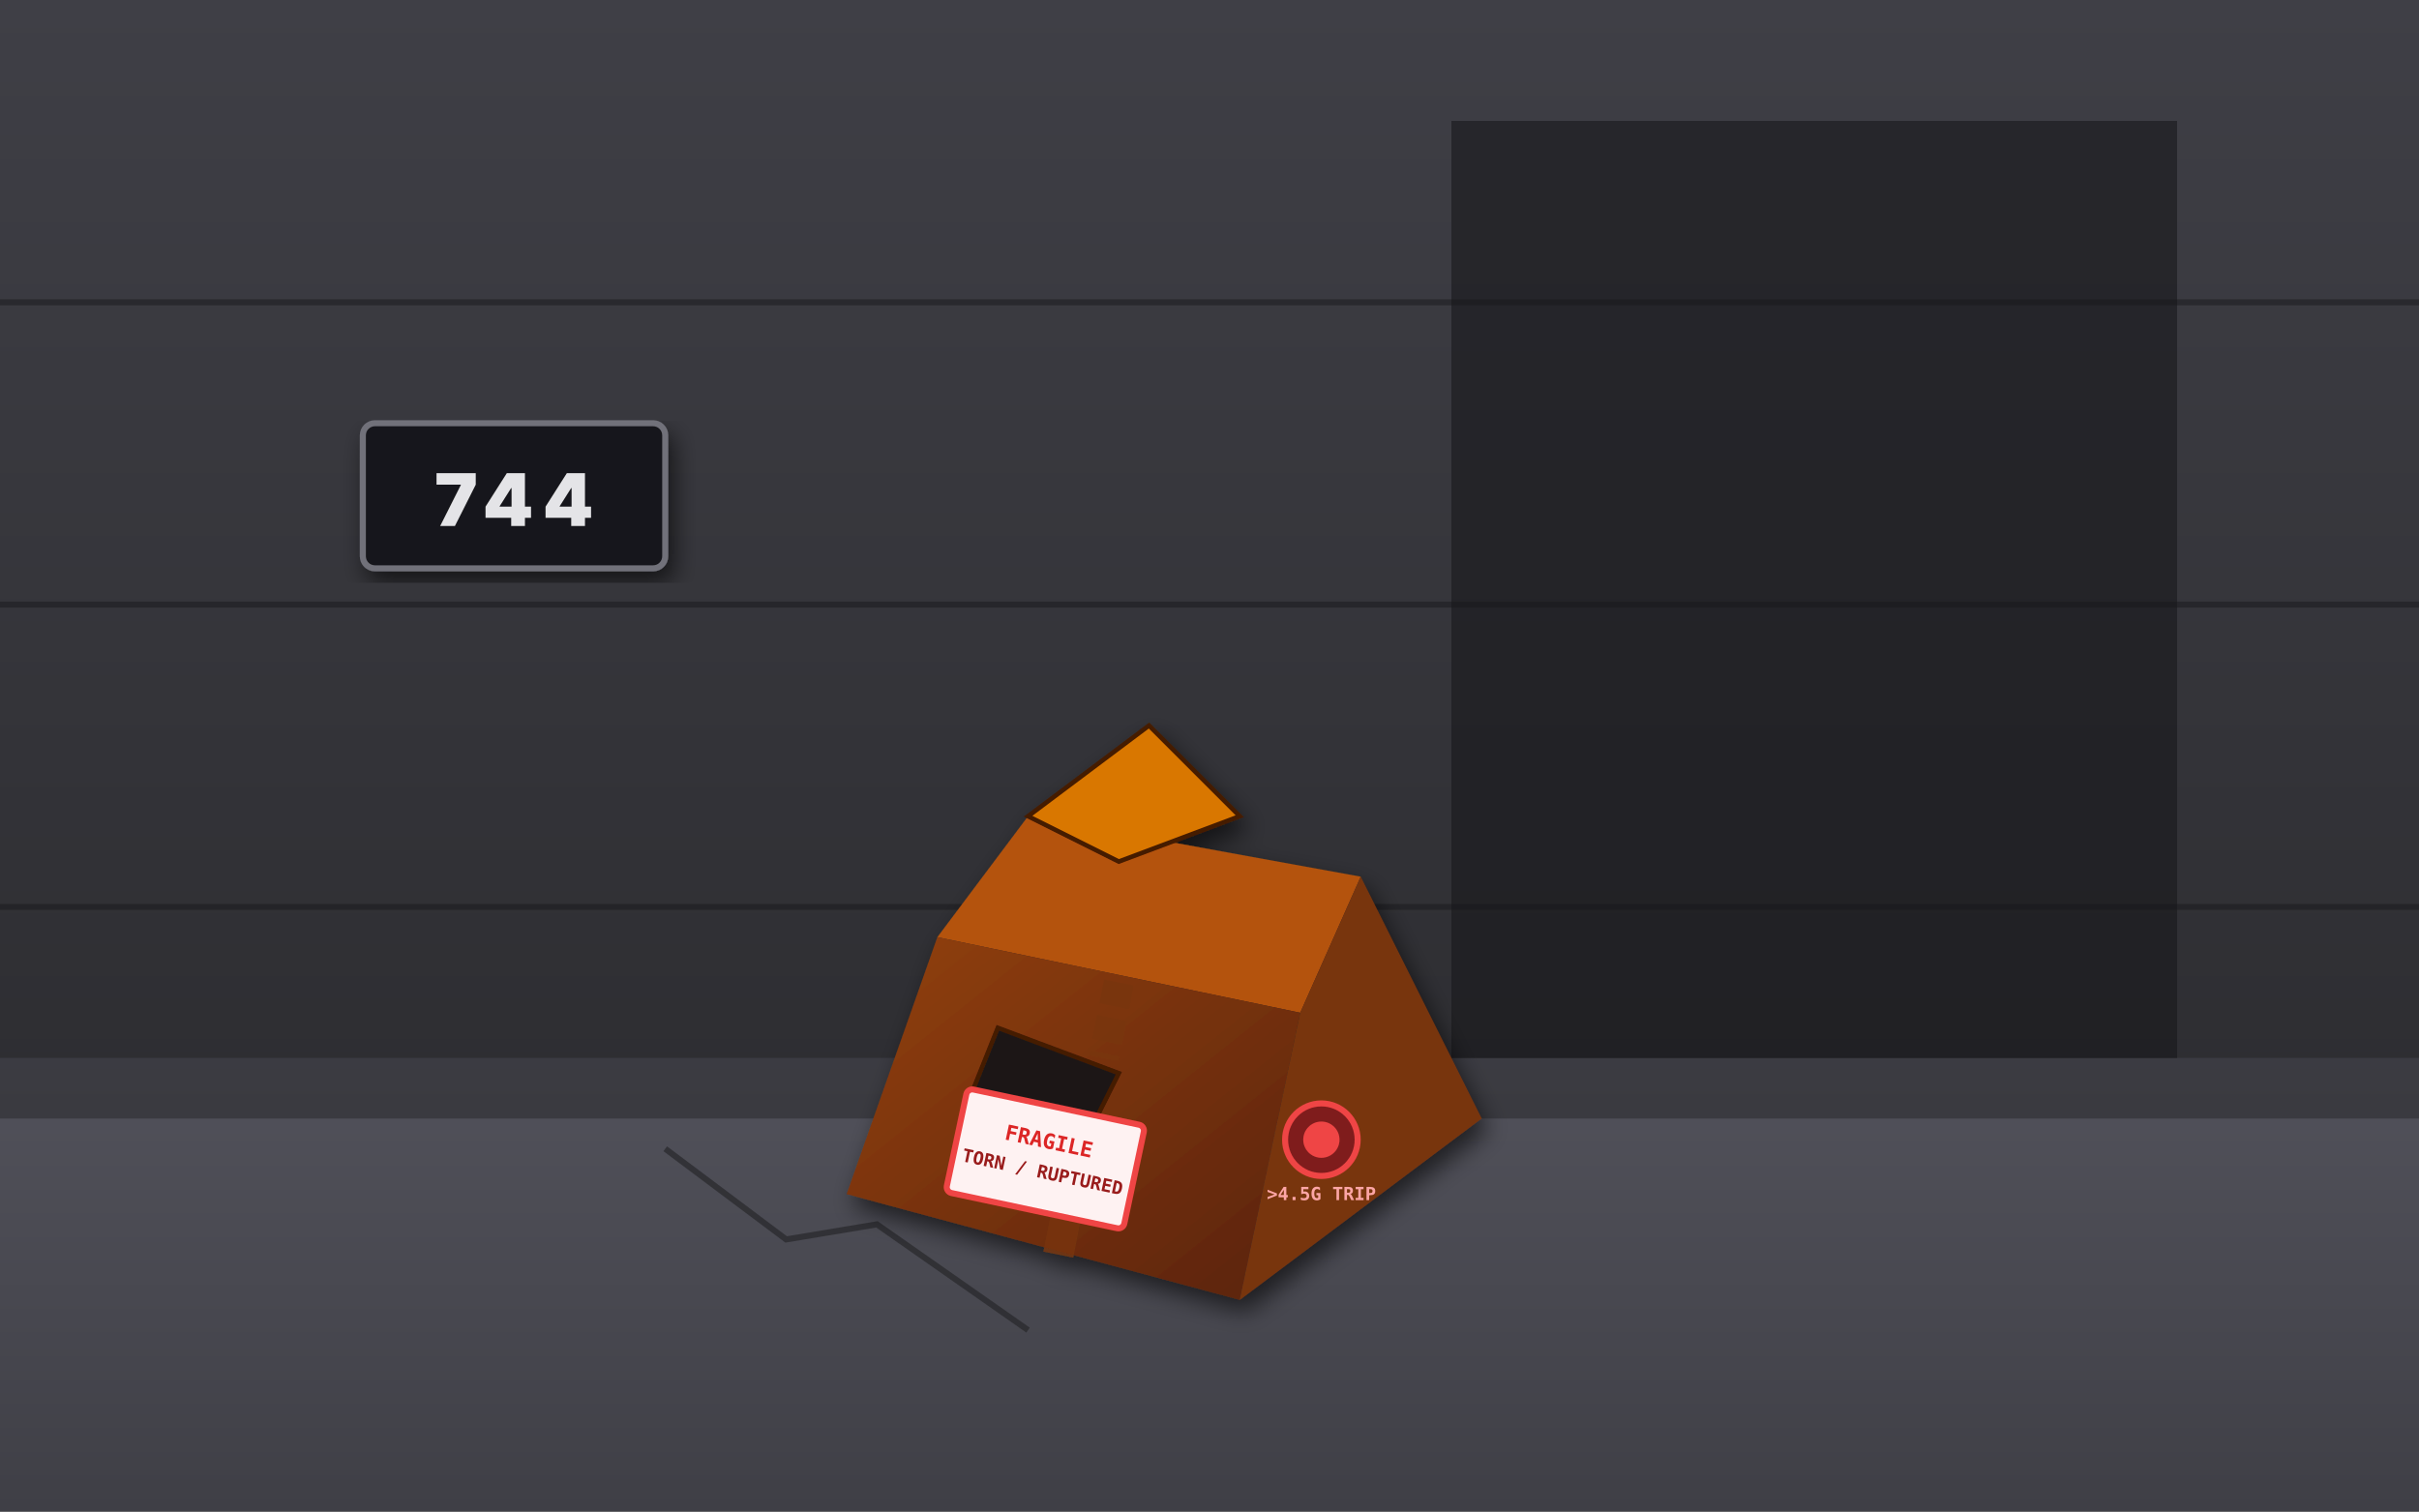
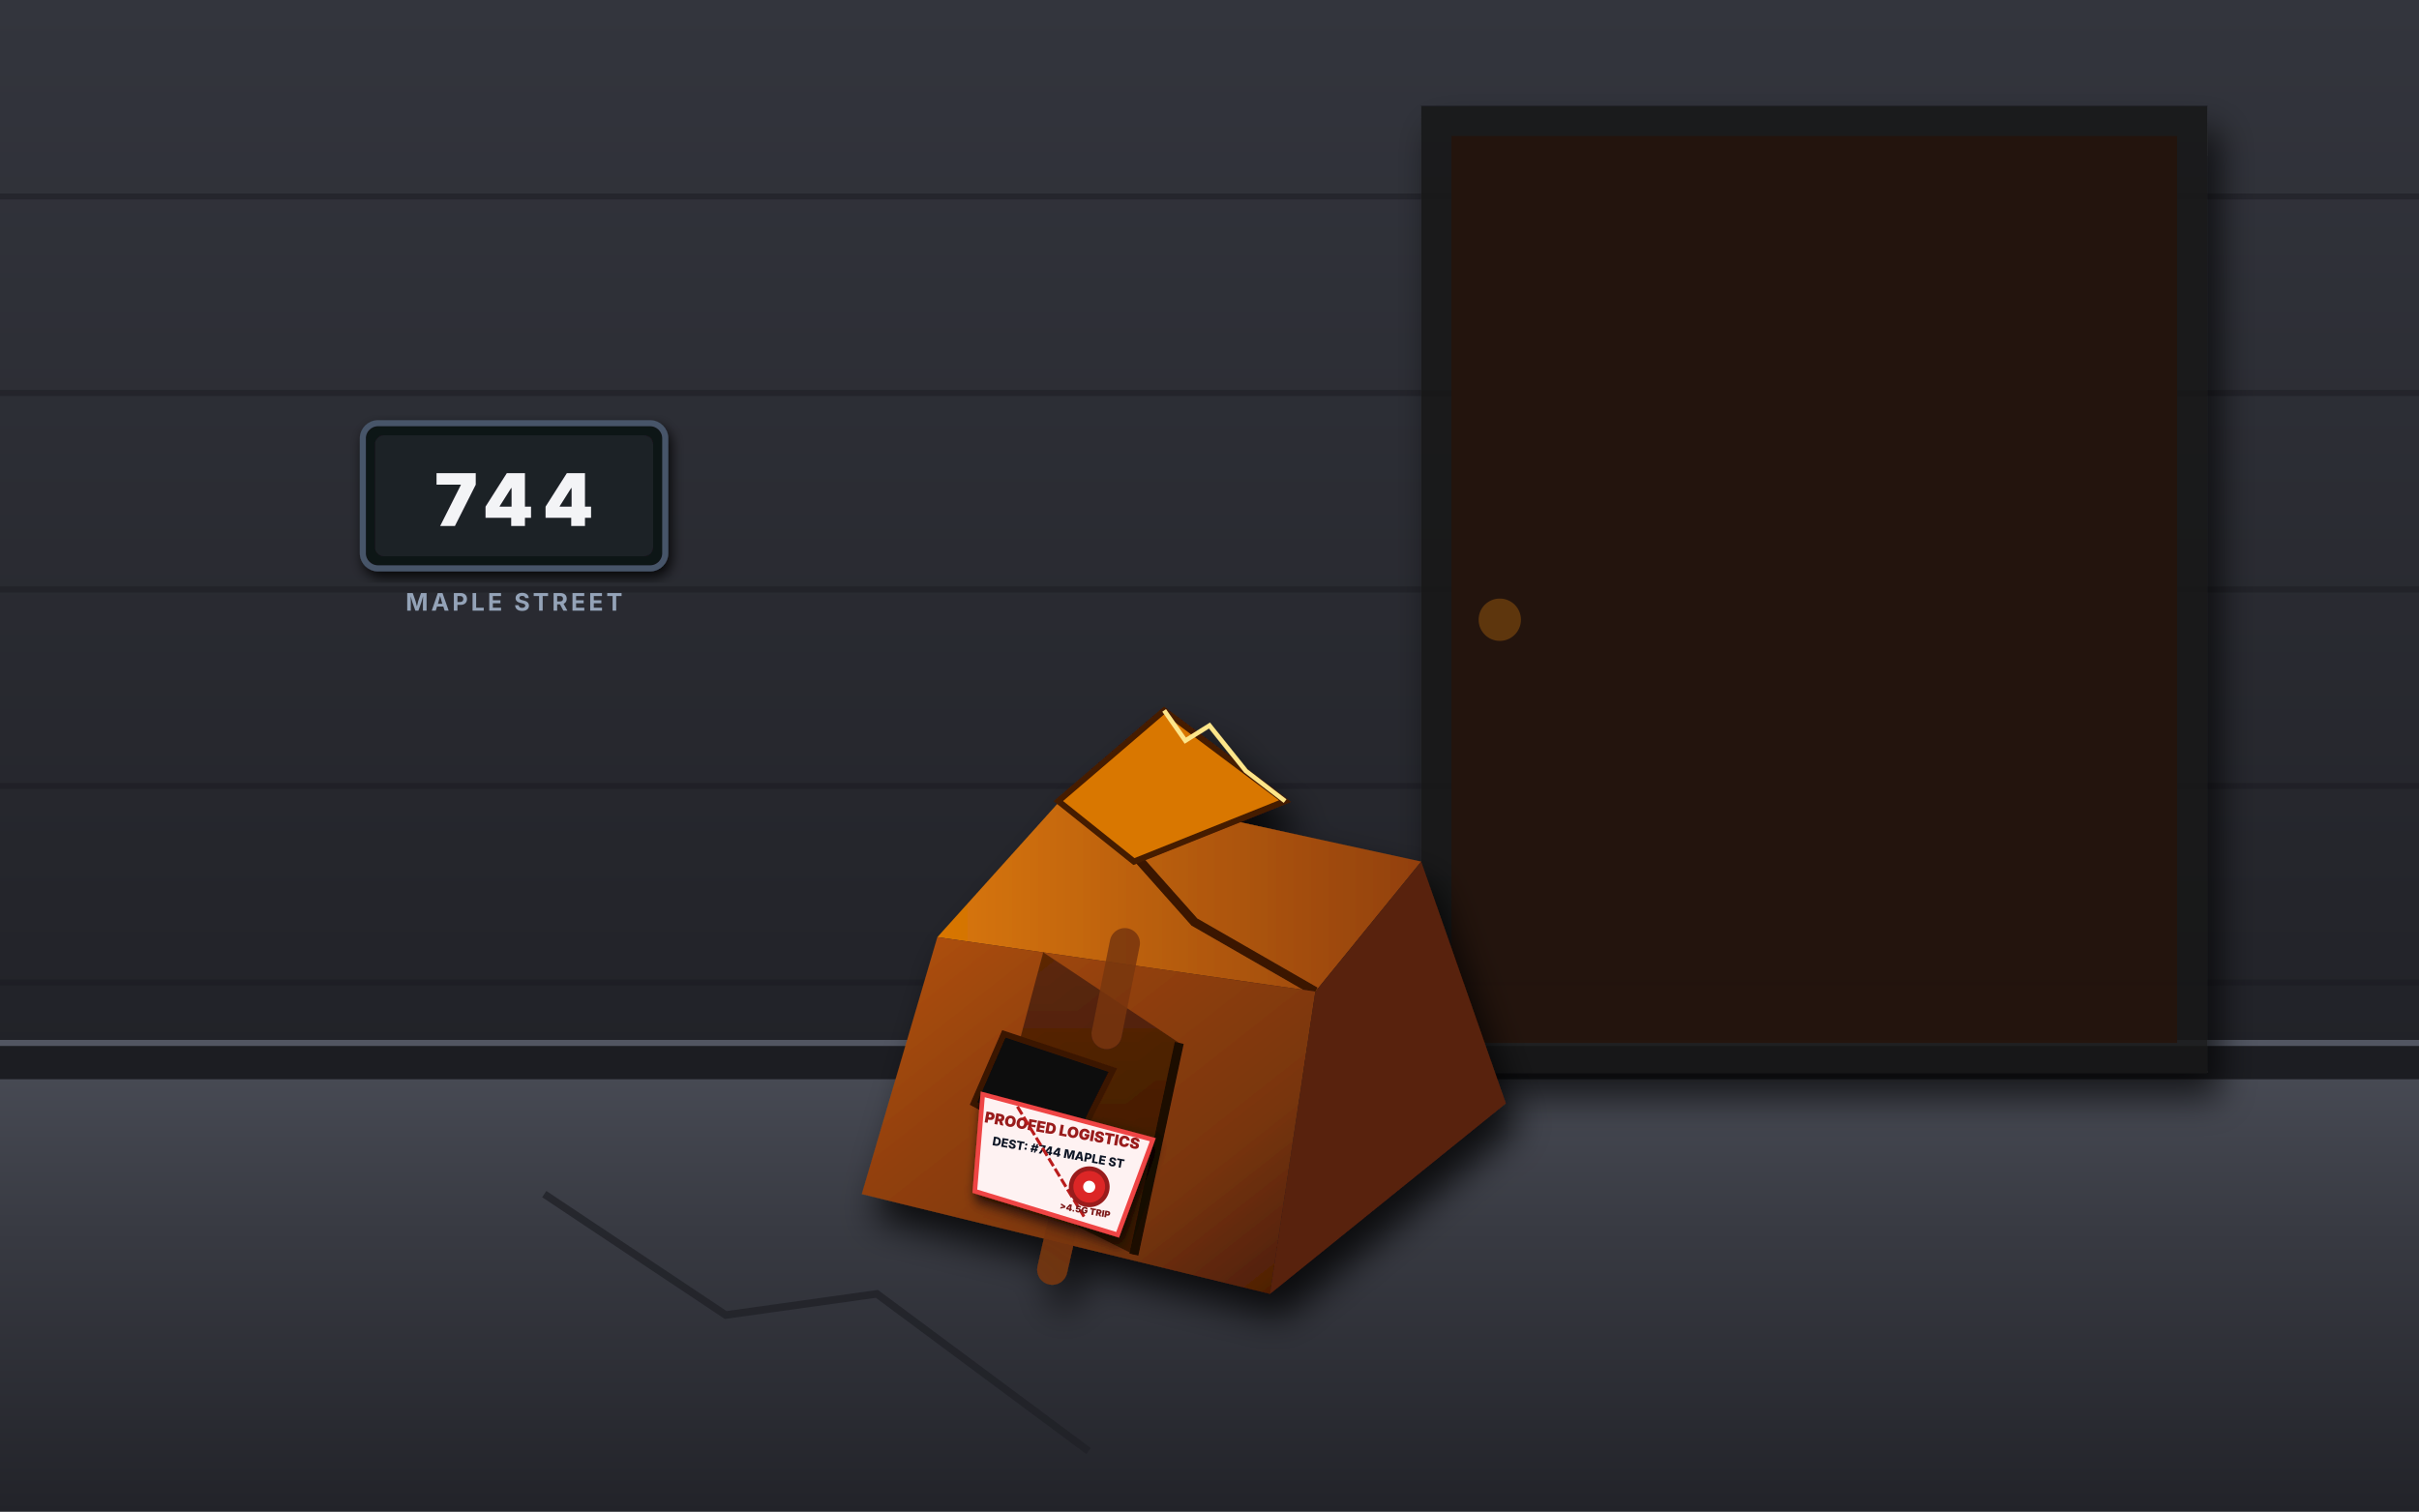
<svg xmlns="http://www.w3.org/2000/svg" viewBox="0 0 800 500" width="100%" height="100%">
  <defs>
-     <linearGradient id="wallCrush" x1="0" y1="0" x2="0" y2="1">
-       <stop offset="0%" stop-color="#3F3F46" />
-       <stop offset="100%" stop-color="#27272A" />
+     <linearGradient id="wallCrushReal" x1="0" y1="0" x2="0" y2="1">
+       <stop offset="0%" stop-color="#33353D" />
+       <stop offset="60%" stop-color="#24252B" />
+       <stop offset="100%" stop-color="#18191E" />
    </linearGradient>
-     <linearGradient id="concreteCrush" x1="0" y1="0" x2="0" y2="1">
-       <stop offset="0%" stop-color="#52525B" />
-       <stop offset="100%" stop-color="#3F3F46" />
+     <linearGradient id="concreteSteps" x1="0" y1="0" x2="0" y2="1">
+       <stop offset="0%" stop-color="#4A4D57" />
+       <stop offset="40%" stop-color="#383A42" />
+       <stop offset="100%" stop-color="#222329" />
    </linearGradient>
-     <linearGradient id="boxDented" x1="0" y1="0" x2="1" y2="1">
-       <stop offset="0%" stop-color="#92400E" />
-       <stop offset="100%" stop-color="#5A2308" />
+     <linearGradient id="cardboardCrushedFront" x1="0" y1="0" x2="1" y2="1">
+       <stop offset="0%" stop-color="#B45309" />
+       <stop offset="35%" stop-color="#92400E" />
+       <stop offset="70%" stop-color="#78350F" />
+       <stop offset="100%" stop-color="#451A03" />
    </linearGradient>
-     <filter id="shadowCrush" x="-10%" y="-10%" width="120%" height="120%">
-       <feDropShadow dx="2" dy="4" stdDeviation="4" flood-color="#000" flood-opacity="0.6" />
+     <linearGradient id="cardboardCreaseDark" x1="0" y1="0" x2="0" y2="1">
+       <stop offset="0%" stop-color="#3A1703" />
+       <stop offset="100%" stop-color="#1A0A01" />
+     </linearGradient>
+     <linearGradient id="cardboardTornFlap" x1="0" y1="0" x2="1" y2="0">
+       <stop offset="0%" stop-color="#D97706" />
+       <stop offset="100%" stop-color="#92400E" />
+     </linearGradient>
+     <filter id="shadowCrushReal" x="-20%" y="-20%" width="140%" height="140%">
+       <feDropShadow dx="4" dy="8" stdDeviation="6" flood-color="#000000" flood-opacity="0.8" />
+     </filter>
+     <filter id="crispShadowCrush" x="-10%" y="-10%" width="120%" height="120%">
+       <feDropShadow dx="1" dy="2" stdDeviation="2" flood-color="#000000" flood-opacity="0.85" />
    </filter>
  </defs>
-   <rect width="800" height="500" fill="url(#wallCrush)" />
-   <line x1="0" y1="100" x2="800" y2="100" stroke="#18181B" stroke-width="2" opacity="0.5" />
-   <line x1="0" y1="200" x2="800" y2="200" stroke="#18181B" stroke-width="2" opacity="0.5" />
-   <line x1="0" y1="300" x2="800" y2="300" stroke="#18181B" stroke-width="2" opacity="0.5" />
-   <polygon points="0,350 800,350 800,500 0,500" fill="url(#concreteCrush)" />
-   <rect x="0" y="350" width="800" height="20" fill="#18181B" opacity="0.4" />
-   <path d="M 220 380 L 260 410 L 290 405 L 340 440" stroke="#27272A" stroke-width="2" fill="none" opacity="0.7" />
-   <g id="plaque-crushed" filter="url(#shadowCrush)">
-     <rect x="120" y="140" width="100" height="48" rx="4" fill="#18181B" stroke="#71717A" stroke-width="2" />
-     <text x="170" y="174" font-family="'Inter', sans-serif" font-weight="900" font-size="24" fill="#E4E4E7" text-anchor="middle" letter-spacing="3">744</text>
+   <rect width="800" height="500" fill="url(#wallCrushReal)" />
+   <g opacity="0.45">
+     <line x1="0" y1="65" x2="800" y2="65" stroke="#18191E" stroke-width="2" />
+     <line x1="0" y1="130" x2="800" y2="130" stroke="#18191E" stroke-width="2" />
+     <line x1="0" y1="195" x2="800" y2="195" stroke="#18191E" stroke-width="2" />
+     <line x1="0" y1="260" x2="800" y2="260" stroke="#18191E" stroke-width="2" />
+     <line x1="0" y1="325" x2="800" y2="325" stroke="#18191E" stroke-width="2" />
  </g>
-   <rect x="480" y="40" width="240" height="310" fill="#18181B" opacity="0.6" />
-   <g id="crushed-box" filter="url(#shadowCrush)">
-     <polygon points="310,310 430,335 450,290 340,270" fill="#B45309" />
-     <polygon points="310,310 430,335 410,430 280,395" fill="url(#boxDented)" />
-     <polygon points="430,335 450,290 490,370 410,430" fill="#78350F" />
-     <polygon points="340,270 380,240 410,270 370,285" fill="#D97706" stroke="#451A03" stroke-width="1.5" />
-     <polygon points="330,340 370,355 355,385 320,365" fill="#1C1917" stroke="#451A03" stroke-width="1.5" />
-     <path d="M 370 325 L 365 350" stroke="#78350F" stroke-width="10" stroke-dasharray="8,4" opacity="0.8" />
-     <path d="M 358 375 L 350 415" stroke="#78350F" stroke-width="10" opacity="0.8" />
-     <g transform="translate(320, 360) rotate(12)">
-       <rect x="0" y="0" width="60" height="35" fill="#FEF2F2" stroke="#EF4444" stroke-width="2" rx="2" />
-       <text x="30" y="14" font-family="monospace" font-size="7" font-weight="900" fill="#DC2626" text-anchor="middle">FRAGILE</text>
-       <text x="30" y="24" font-family="monospace" font-size="6" font-weight="700" fill="#991B1B" text-anchor="middle">TORN / RUPTURED</text>
-     </g>
-     <g transform="translate(425, 365)">
-       <circle cx="12" cy="12" r="12" fill="#7F1D1D" stroke="#EF4444" stroke-width="2" />
-       <circle cx="12" cy="12" r="6" fill="#EF4444" />
-       <text x="12" y="32" font-family="monospace" font-size="6" font-weight="700" fill="#FCA5A5" text-anchor="middle">&gt;4.5G TRIP</text>
+   <polygon points="0,345 800,345 800,500 0,500" fill="url(#concreteSteps)" />
+   <rect x="0" y="345" width="800" height="12" fill="#1C1D22" />
+   <line x1="0" y1="345" x2="800" y2="345" stroke="#525662" stroke-width="2" />
+   <path d="M 180 395 L 240 435 L 290 428 L 360 480" stroke="#1F2026" stroke-width="2.5" fill="none" opacity="0.75" />
+   <rect x="470" y="35" width="260" height="320" fill="#141519" opacity="0.85" filter="url(#shadowCrushReal)" />
+   <rect x="480" y="45" width="240" height="300" fill="#24130A" opacity="0.85" />
+   <circle cx="496" cy="205" r="7" fill="#854D0E" opacity="0.6" />
+   <g id="plaque-crushed" filter="url(#crispShadowCrush)">
+     <rect x="120" y="140" width="100" height="48" rx="5" fill="#111216" stroke="#475569" stroke-width="2" />
+     <rect x="124" y="144" width="92" height="40" rx="3" fill="#1E2028" />
+     <text x="170" y="174" font-family="'Inter', -apple-system, system-ui, sans-serif" font-weight="900" font-size="24" fill="#F3F4F6" text-anchor="middle" letter-spacing="3">744</text>
+   </g>
+   <text x="170" y="202" font-family="'Inter', monospace" font-size="8" font-weight="700" fill="#94A3B8" text-anchor="middle" letter-spacing="1">MAPLE STREET</text>
+   <g id="crushed-carton-assembly" filter="url(#shadowCrushReal)">
+     <polygon points="310,310 435,328 470,285 355,260" fill="url(#cardboardTornFlap)" />
+     <path d="M 355 260 L 395 305 L 435 328" stroke="#3A1703" stroke-width="3" fill="none" />
+     <polygon points="310,310 435,328 420,428 285,395" fill="url(#cardboardCrushedFront)" />
+     <polygon points="435,328 470,285 498,365 420,428" fill="#582408" />
+     <polygon points="345,315 390,345 375,415 325,390" fill="url(#cardboardCreaseDark)" opacity="0.65" />
+     <line x1="390" y1="345" x2="375" y2="415" stroke="#1A0A01" stroke-width="3" />
+     <polygon points="350,265 385,235 425,265 375,285" fill="#D97706" stroke="#451A03" stroke-width="2" />
+     <path d="M 385 235 L 392 245 L 400 240 L 412 255 L 425 265" stroke="#FDE68A" stroke-width="1.5" fill="none" />
+     <polygon points="332,342 368,354 354,382 322,365" fill="#0C0A09" stroke="#3B1503" stroke-width="2" />
+     <path d="M 372 312 L 366 342" stroke="#78350F" stroke-width="10" stroke-linecap="round" opacity="0.85" />
+     <path d="M 358 376 L 348 420" stroke="#78350F" stroke-width="10" stroke-linecap="round" opacity="0.85" />
+     <g transform="translate(325, 362) rotate(10)" filter="url(#crispShadowCrush)">
+       <polygon points="0,0 58,5 52,38 3,32" fill="#FEF2F2" stroke="#EF4444" stroke-width="1.5" />
+       <text x="28" y="9" font-family="'Inter', monospace" font-size="5" font-weight="900" fill="#991B1B" text-anchor="middle">PROOFED LOGISTICS</text>
+       <text x="28" y="16" font-family="'Inter', sans-serif" font-size="4" font-weight="800" fill="#111827" text-anchor="middle">DEST: #744 MAPLE ST</text>
+       <line x1="12" y1="2" x2="40" y2="34" stroke="#B91C1C" stroke-width="1" stroke-dasharray="3,1" />
+       <g transform="translate(40, 24)">
+         <circle cx="0" cy="0" r="6" fill="#DC2626" stroke="#991B1B" stroke-width="1.5" />
+         <circle cx="0" cy="0" r="2" fill="#FFFFFF" />
+         <text x="0" y="9" font-family="'Inter', monospace" font-size="3" font-weight="900" fill="#7F1D1D" text-anchor="middle">&gt;4.5G TRIP</text>
+       </g>
    </g>
  </g>
</svg>
